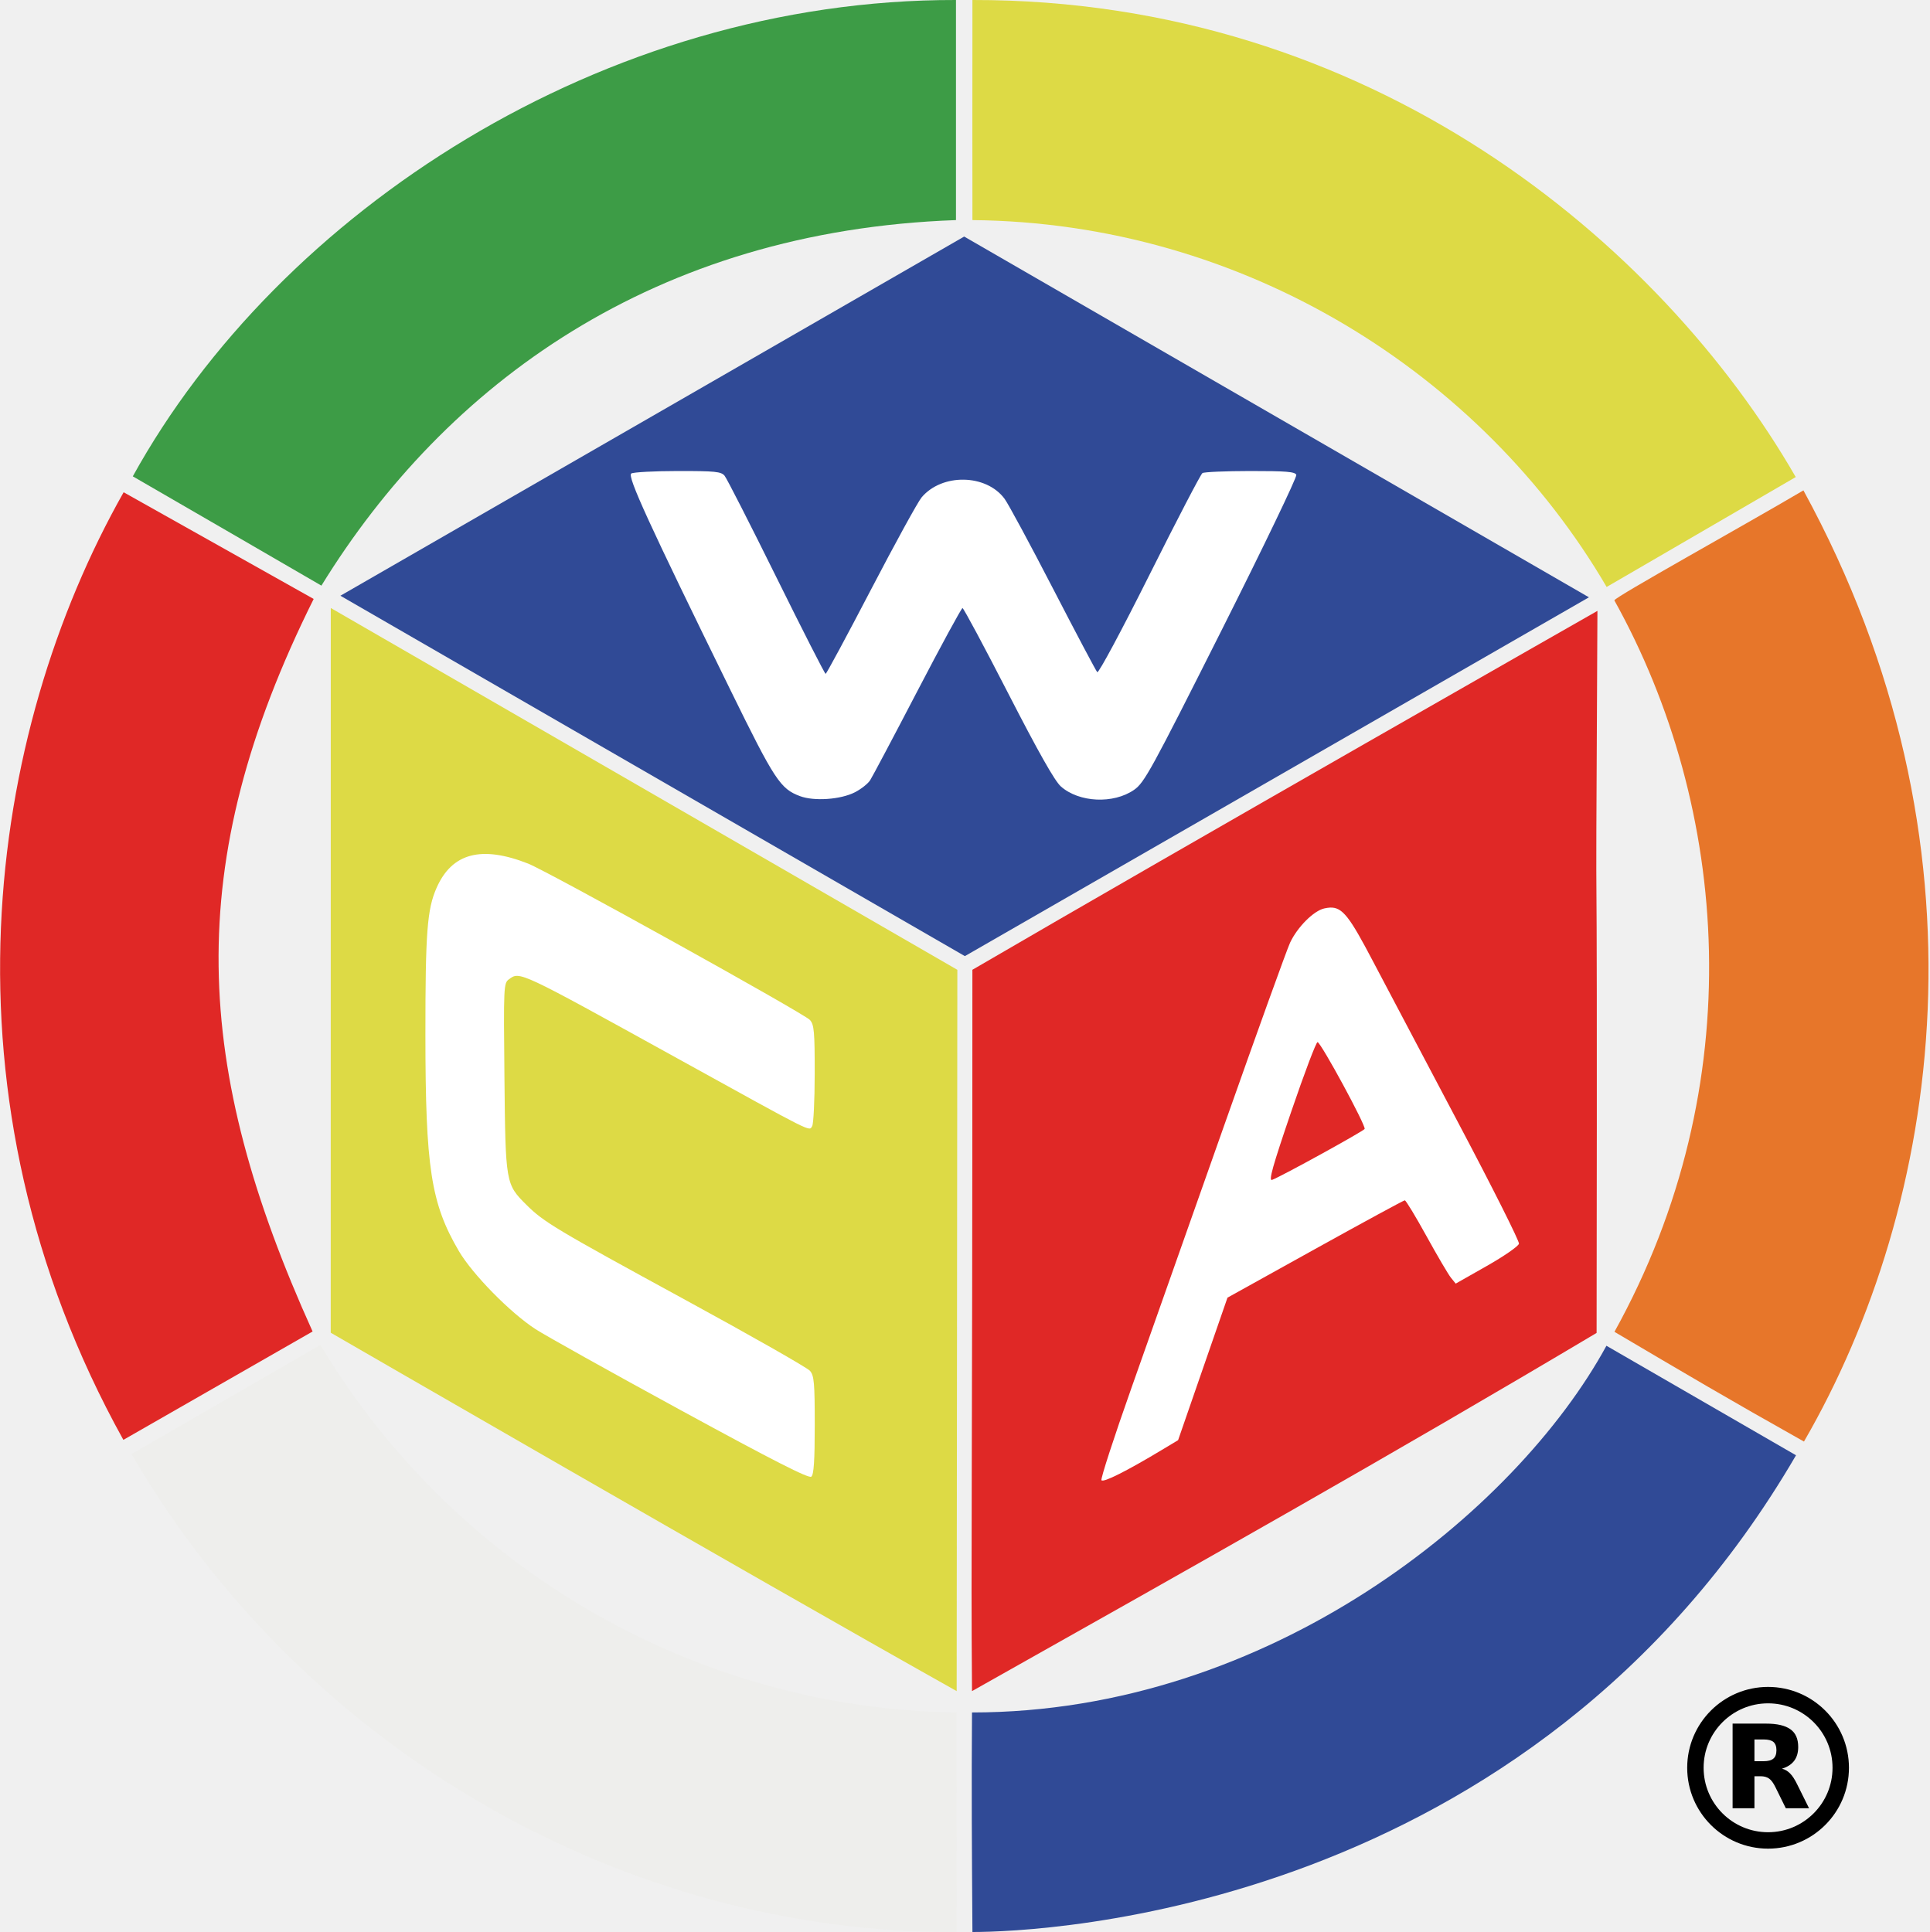
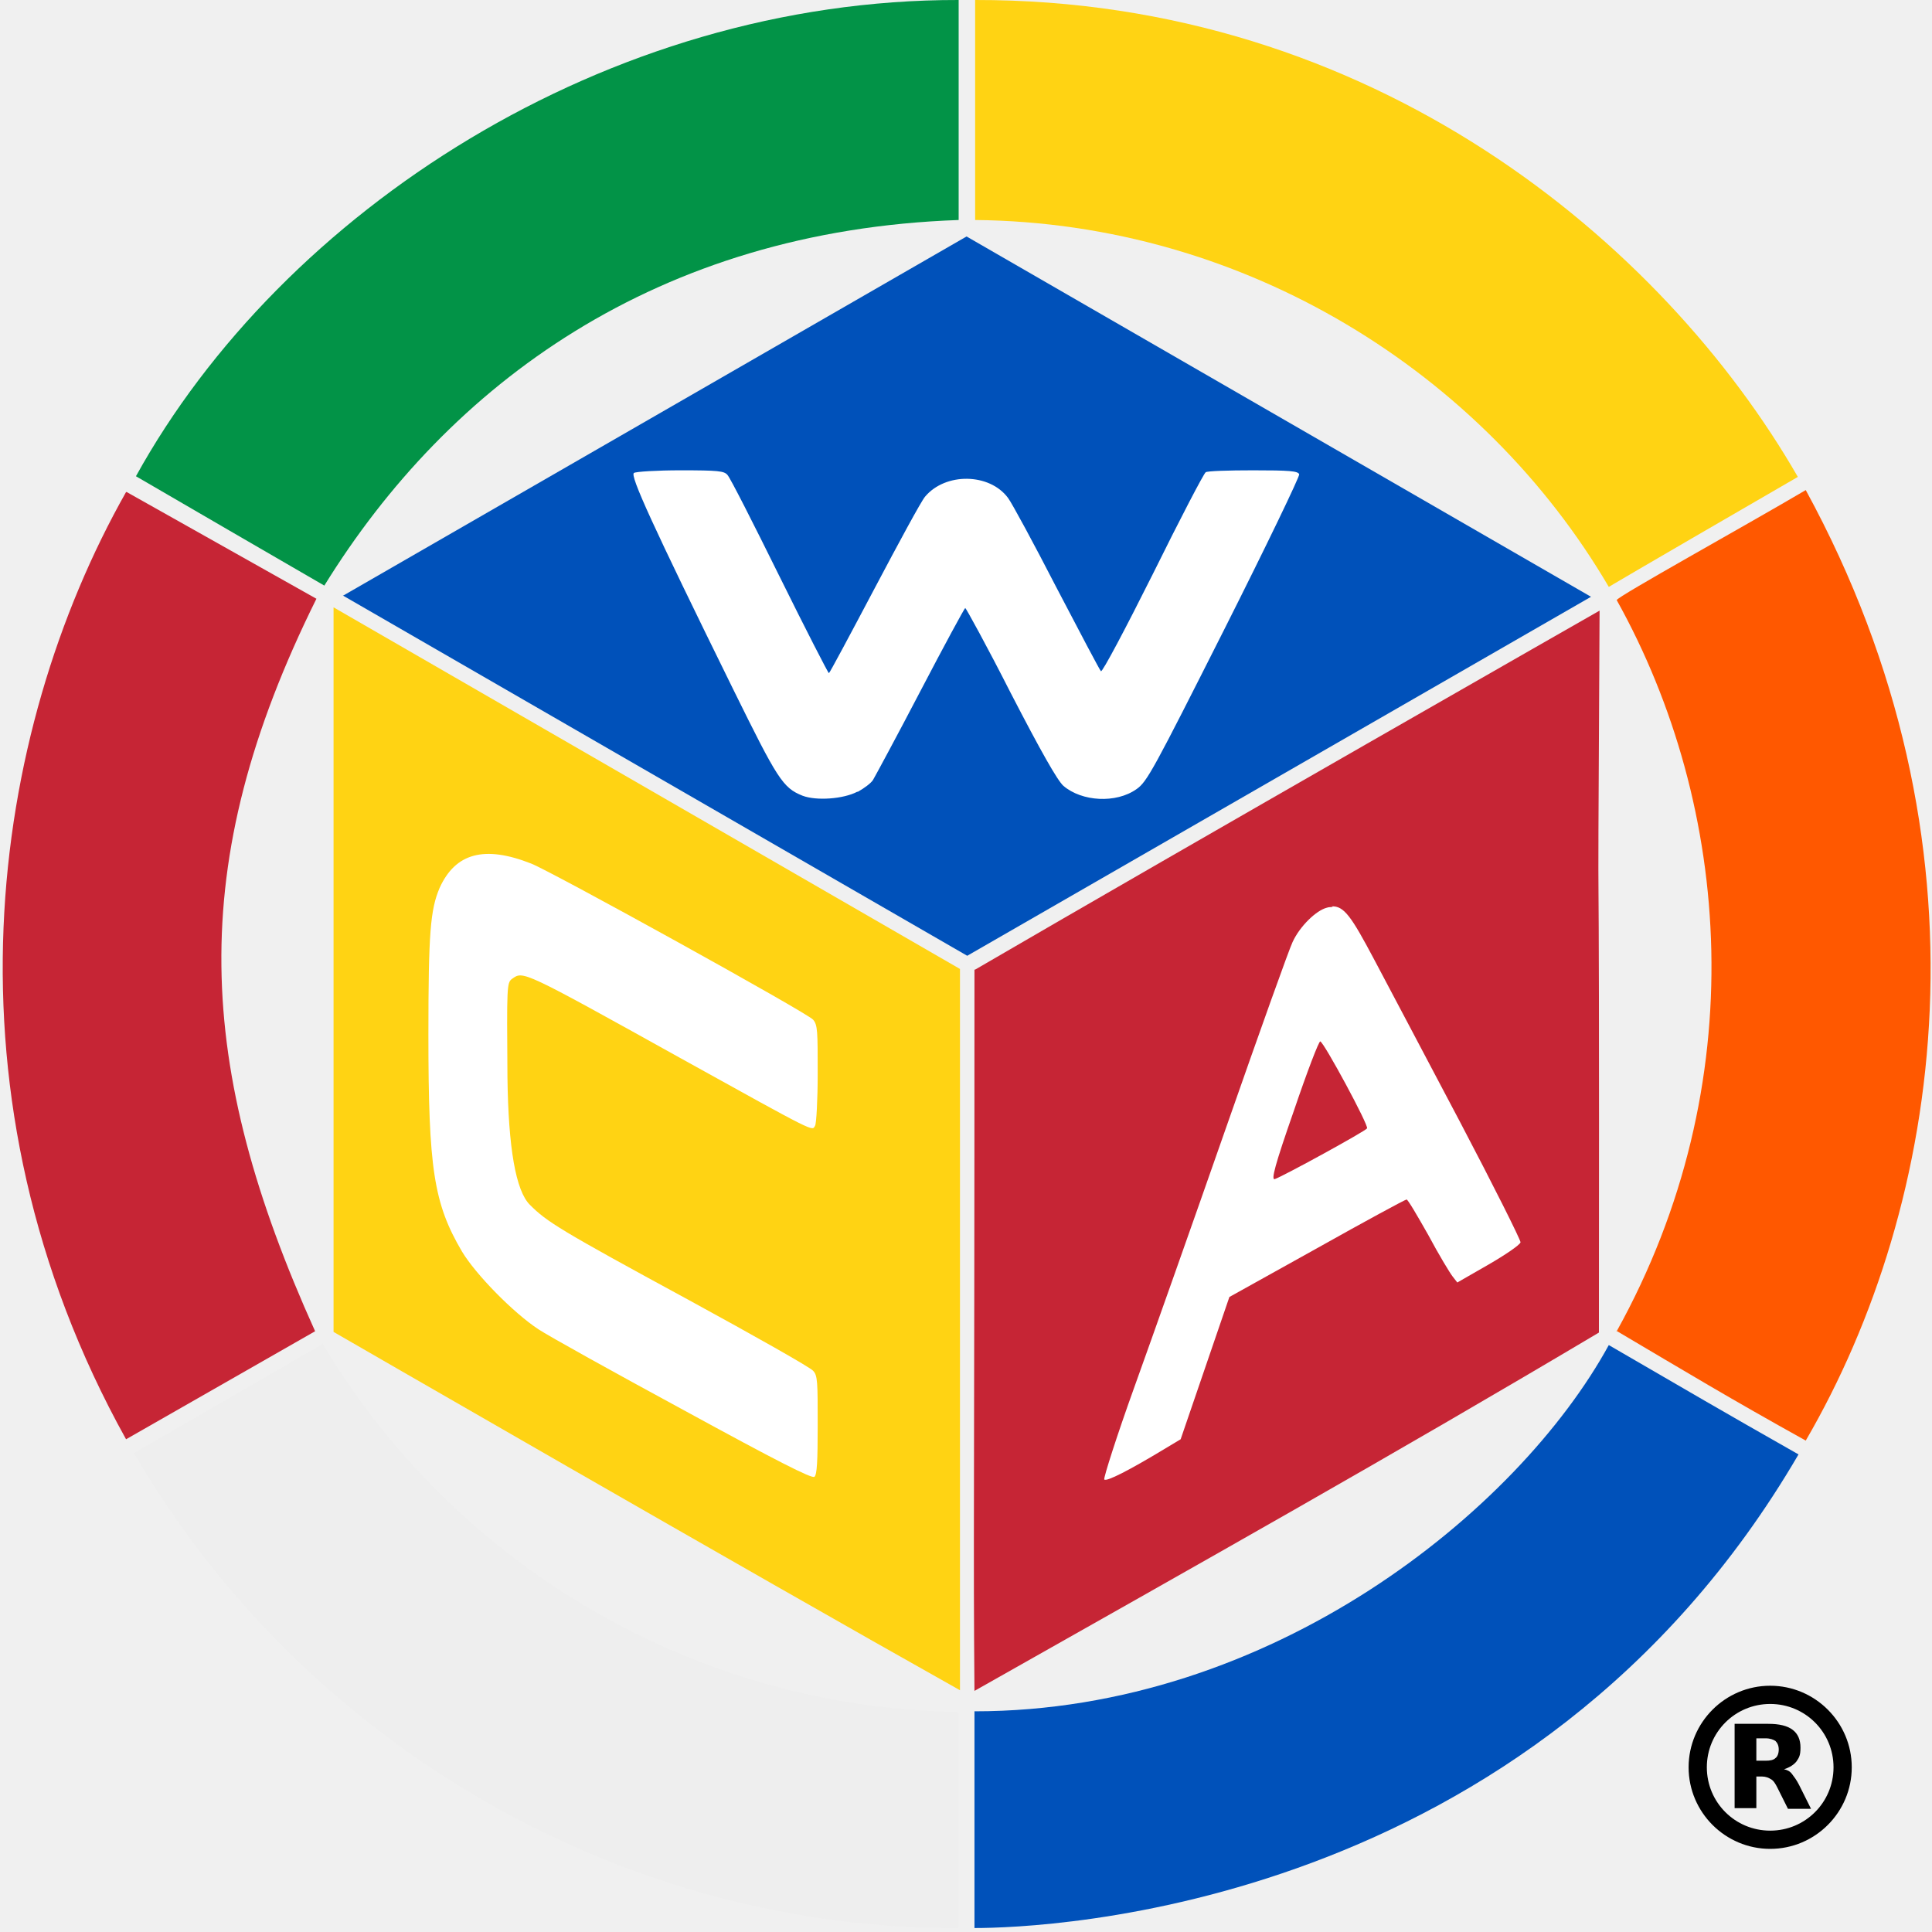
- <svg xmlns="http://www.w3.org/2000/svg" width="292.725" height="293.193" id="svg2" version="1.0" xml:space="preserve">
-   <defs id="defs4" />
-   <g id="layer1" transform="translate(-440.9061,488.3075)">
-     <g id="g3312" transform="matrix(0.499989,0,0,0.499989,301.618,-244.854)">
-       <path style="fill:#ddda45" d="m 573.685,-420.114 c -0.024,-22.874 -0.026,-31.864 -5.7e-4,-66.804 120.721,-0.204 208.8,73.548 249.85,144.793 -51.71,30.087 -57.388,33.36 -57.388,33.36 -37.929,-64.868 -110.153,-110.572 -192.462,-111.348 z" id="path8" />
-       <path style="fill:#ddda45" d="m 378.948,-82.414 0.017,-219.964 190.143,109.817 -0.205,218.928 C 505.27,-9.345 378.948,-82.414 378.948,-82.414 Z" id="path2730" />
-       <path style="fill:#e7762a" d="m 768.518,-82.684 c 41.541,-74.989 34.941,-159.138 -0.034,-222.02 0.454,-1.183 38.325,-22.148 57.383,-33.371 58.66,107.446 41.826,216.707 0.163,288.696 -23.311,-13.087 -35.581,-20.368 -57.512,-33.306 z" id="path2726" />
-       <path style="fill:#e02826" d="m 316.104,-337.508 57.667,32.385 c -40.297,80.923 -36.518,142.258 -0.329,222.337 l -57.419,32.897 c -57.751,-104.048 -41.372,-214.336 0.08,-287.619 z" id="path4" />
-       <path style="fill:#e02826" d="m 573.673,-192.568 c 64.293,-37.496 189.679,-108.937 189.679,-108.937 -0.774,146.842 0.061,9.343 -0.25,219.153 -62.292,37.076 -120.522,69.866 -189.547,108.719 -0.361,-46.068 0.118,-53.392 0.118,-218.935 z" id="path2724" />
-       <path style="fill:#3d9c46" d="m 318.881,-342.336 c 44.334,-80.287 142.732,-144.809 249.811,-144.582 v 66.804 c -91.542,3.259 -154.862,49.702 -192.572,110.947 -21.801,-12.612 -32.438,-18.868 -57.238,-33.17 z" id="path2722" />
-       <path id="path2802" d="M 375.796,-78.706 C 418.025,-8.4 492.503,31.902 568.844,32.845 l 0.06,66.637 C 468.672,100.097 370.962,44.712 318.491,-45.59 Z" style="fill:#eeeeec" />
-       <path style="fill:#304a96" d="m 381.885,-306.101 189.294,-109.019 189.596,109.496 -189.384,108.909 z" id="path5" />
-       <path style="fill:#304a96" d="m 573.684,99.482 c -0.172,-25.479 -0.302,-43.976 -0.129,-66.637 90.276,0.025 165.003,-60.802 192.529,-111.298 24.8,14.313 34.07,19.703 57.534,33.24 C 742.692,93.689 594.445,99.482 573.684,99.482 Z" id="path2720" />
-       <path style="fill:#ffffff;fill-opacity:1" d="m 525.833,-54.367 c 0,-12.879 -0.188,-15.005 -1.456,-16.485 -0.801,-0.935 -17.747,-10.58 -37.658,-21.435 -39.429,-21.496 -43.117,-23.701 -48.346,-28.902 -6.357,-6.324 -6.385,-6.487 -6.709,-38.716 -0.278,-27.688 -0.236,-28.606 1.361,-29.776 3.337,-2.443 2.774,-2.707 51.015,23.942 42.214,23.32 40.004,22.209 41.007,20.623 0.418,-0.66 0.766,-7.807 0.773,-15.88 0.012,-12.806 -0.173,-14.891 -1.444,-16.337 -1.698,-1.932 -79.428,-45.069 -85.543,-47.473 -14.16,-5.567 -23.087,-3.205 -27.75,7.34 -2.878,6.508 -3.412,13.501 -3.403,44.518 0.012,40.531 1.673,51.289 10.148,65.745 4.126,7.037 15.551,18.686 23.221,23.675 3.031,1.972 22.879,13.053 44.107,24.625 28.195,15.37 38.877,20.809 39.637,20.181 0.761,-0.629 1.04,-4.83 1.04,-15.645 z" id="path7" />
-       <path style="fill:#ffffff;fill-opacity:1" d="m 538.006,-246.439 c 1.862,-0.95 3.945,-2.591 4.629,-3.647 0.684,-1.056 7.142,-13.249 14.352,-27.095 7.209,-13.846 13.369,-25.174 13.687,-25.174 0.319,0 6.557,11.642 13.862,25.872 9.124,17.772 14.126,26.62 15.977,28.26 5.524,4.897 15.957,5.385 22.227,1.038 3.113,-2.158 5.165,-5.9 26.53,-48.383 12.736,-25.324 22.952,-46.574 22.704,-47.221 -0.364,-0.949 -3.081,-1.175 -14.001,-1.164 -7.452,0.01 -13.973,0.288 -14.49,0.624 -0.517,0.336 -7.752,14.236 -16.077,30.888 -8.42,16.842 -15.448,29.952 -15.84,29.544 -0.387,-0.404 -6.409,-11.781 -13.383,-25.284 -6.974,-13.503 -13.61,-25.808 -14.747,-27.346 -5.586,-7.553 -18.998,-7.774 -25.181,-0.416 -1.125,1.339 -8.038,13.934 -15.361,27.989 -7.323,14.055 -13.516,25.558 -13.762,25.563 -0.246,0.01 -6.972,-13.193 -14.948,-29.327 -7.976,-16.134 -15.042,-29.991 -15.702,-30.792 -1.051,-1.274 -2.821,-1.455 -14.179,-1.444 -7.138,0.01 -13.504,0.346 -14.147,0.753 -1.283,0.812 5.249,15.078 30.135,65.811 13.389,27.295 15.092,29.891 21.081,32.12 4.297,1.6 12.31,1.036 16.635,-1.17 z" id="path6" />
-       <path id="path2" style="fill:#ffffff;fill-opacity:1" d="M 682.22 -211.447 C 681.678 -211.423 681.103 -211.334 680.478 -211.197 C 677.245 -210.487 672.305 -205.541 670.079 -200.79 C 669.123 -198.75 660.081 -173.674 649.989 -145.066 C 639.897 -116.459 627.292 -80.775 621.981 -65.768 C 616.669 -50.76 612.555 -38.106 612.84 -37.646 C 613.345 -36.829 620.461 -40.394 631.11 -46.803 L 636.102 -49.807 L 643.59 -71.432 L 651.083 -93.054 L 677.693 -107.827 C 692.33 -115.952 704.572 -122.597 704.896 -122.597 C 705.22 -122.597 708.177 -117.715 711.467 -111.745 C 714.756 -105.776 718.101 -100.088 718.897 -99.105 L 720.342 -97.315 L 729.811 -102.691 C 735.018 -105.647 739.397 -108.681 739.542 -109.433 C 739.686 -110.185 731.417 -126.657 721.166 -146.035 C 710.916 -165.414 699.223 -187.564 695.181 -195.259 C 688.222 -208.509 686.014 -211.614 682.22 -211.447 z M 678.427 -170.618 C 679.599 -170.242 693.221 -145.093 692.705 -144.258 C 692.241 -143.507 667.47 -129.873 664.622 -128.801 C 663.497 -128.377 664.77 -132.916 670.446 -149.555 C 674.442 -161.267 678.033 -170.744 678.427 -170.618 z " />
-       <g id="g1" transform="matrix(2.000044,0,0,2.000044,910.0962,-636.4211)">
-         <g id="g2" transform="matrix(0.1245845,0,0,0.1245845,-46.75477,344.2134)">
-           <g id="g3" transform="translate(-93.69652,-2082.586)">
-             <circle cx="87.888" cy="2073.02" r="88.5" fill="none" stroke="#000000" stroke-width="20" id="circle1" />
-             <path d="m 82.488,2065.02 c 5.5,0 9.5,-1.1 11.9,-3.2 2.4,-2 3.7,-5.4 3.7,-10.2 0,-4.7 -1.3,-8 -3.7,-10.1 -2.4,-2 -6.4,-3 -11.9,-3 h -11.2 v 26.5 h 11.2 m -11.2,18.3 v 39 H 44.688 v -103.1 h 40.6 c 13.6,0 23.5,2.3 29.8,6.9 6.4,4.5 9.5,11.7 9.5,21.6 0,6.8 -1.6,12.4 -4.9,16.8 -3.3,4.3 -8.2,7.6 -14.9,9.6 3.7,0.9 6.9,2.8 9.8,5.7 2.9,2.9 5.8,7.3 8.7,13.3 l 14.5,29.2 h -28.3 l -12.6,-25.6 c -2.5,-5.1 -5.1,-8.7 -7.7,-10.5 -2.6,-1.9 -6.1,-2.9 -10.4,-2.9 h -7.5" id="path1" />
-           </g>
-         </g>
-       </g>
-     </g>
-   </g>
+ <svg xmlns="http://www.w3.org/2000/svg" width="265" height="265" viewBox="0 0 265 265" fill="none" version="1.1" id="svg14">
+   <defs id="defs14" />
+   <path d="M133.752 30.177V0C188.323 -0.09 228.077 33.249 246.599 65.414C223.198 78.966 220.669 80.502 220.669 80.502C203.502 51.229 170.886 30.538 133.752 30.177Z" fill="#FFD313" id="path1" />
+   <path d="M45.751 182.688V83.303L131.674 132.905V231.839C102.852 215.666 45.751 182.688 45.751 182.688Z" fill="#FFD313" id="path2" />
+   <path d="M221.753 182.598C240.546 148.717 237.564 110.679 221.753 82.309C221.934 81.767 239.1 72.28 247.683 67.221C274.156 115.739 266.567 165.16 247.683 197.596C237.112 191.723 231.601 188.38 221.663 182.507L221.753 182.598Z" fill="#FF5800" id="path3" />
+   <path d="M17.381 67.492L43.402 82.128C25.241 118.72 26.868 146.367 43.221 182.598L17.291 197.415C-8.821 150.433 -1.412 100.56 17.291 67.492H17.381Z" fill="#C62535" id="path4" />
+   <path d="M133.752 132.996C162.754 116.1 219.404 83.755 219.404 83.755C219.042 150.072 219.404 88.001 219.313 182.779C191.214 199.493 164.832 214.311 133.661 231.929C133.481 211.149 133.661 207.806 133.661 132.996H133.752Z" fill="#C62535" id="path5" />
+   <path d="M18.646 65.323C38.703 29.003 83.156 -0.09 131.493 0V30.177C90.113 31.623 61.562 52.674 44.486 80.322C34.638 74.629 29.849 71.829 18.646 65.323Z" fill="#029347" id="path6" />
+   <path d="M44.305 184.405C63.369 216.208 97.07 234.368 131.493 234.82V264.455C86.318 264.726 42.137 240.151 18.375 199.313L44.305 184.314V184.405Z" fill="#EEEEEE" id="path7" />
+   <path d="M47.106 81.676L132.577 32.435L218.229 81.857L132.668 131.098L47.016 81.676H47.106Z" fill="#0051BA" id="path8" />
+   <path d="M133.662 264.455V234.73C174.41 234.73 208.2 207.263 220.669 184.495C231.872 191 236.028 193.44 246.69 199.493C210.098 262.196 143.058 264.455 133.662 264.455Z" fill="#0051BA" id="path9" />
+   <path d="M112.158 195.428C112.158 189.645 112.158 188.651 111.526 188.019C111.164 187.567 103.485 183.23 94.54 178.351C76.741 168.684 75.024 167.6 72.675 165.251C70.748 163.323 69.724 157.481 69.603 147.723C69.513 135.254 69.513 134.803 70.236 134.261C71.772 133.176 71.501 132.996 93.275 145.103C112.339 155.674 111.345 155.131 111.797 154.409C111.977 154.138 112.158 150.885 112.158 147.271C112.158 141.489 112.158 140.585 111.526 139.862C110.803 138.959 75.657 119.534 72.856 118.449C66.441 115.919 62.466 117.004 60.297 121.792C59.032 124.774 58.761 127.936 58.761 141.94C58.761 160.281 59.484 165.07 63.369 171.666C65.266 174.828 70.416 180.068 73.85 182.327C75.205 183.23 84.15 188.2 93.817 193.44C106.556 200.397 111.345 202.836 111.706 202.565C112.068 202.294 112.158 200.397 112.158 195.518V195.428Z" fill="white" id="path10" />
+   <path d="M117.67 108.601C118.483 108.149 119.477 107.427 119.748 106.975C120.019 106.523 123 101.012 126.253 94.778C129.506 88.543 132.306 83.393 132.397 83.393C132.487 83.393 135.378 88.634 138.631 95.049C142.787 103.09 145.046 107.065 145.859 107.788C148.389 109.956 153.087 110.227 155.888 108.24C157.333 107.246 158.237 105.529 167.904 86.375C173.687 74.9 178.295 65.323 178.204 65.052C178.024 64.601 176.849 64.51 171.88 64.51C168.537 64.51 165.555 64.601 165.375 64.781C165.103 64.962 161.851 71.196 158.147 78.695C154.352 86.285 151.19 92.248 151.009 92.067C150.828 91.886 148.118 86.736 144.955 80.683C141.793 74.539 138.812 69.028 138.269 68.305C135.74 64.872 129.686 64.781 126.885 68.124C126.343 68.757 123.271 74.449 119.928 80.773C116.585 87.098 113.785 92.338 113.694 92.338C113.604 92.338 110.532 86.375 106.918 79.057C103.304 71.738 100.142 65.504 99.78 65.143C99.329 64.601 98.515 64.51 93.365 64.51C90.113 64.51 87.222 64.691 86.951 64.872C86.409 65.233 89.3 71.648 100.593 94.597C106.647 106.884 107.37 108.059 110.08 109.143C111.978 109.866 115.682 109.595 117.579 108.601H117.67Z" fill="white" id="path11" />
+   <path d="M182.812 124.413C182.541 124.413 182.27 124.413 181.999 124.503C180.553 124.864 178.295 127.033 177.301 129.201C176.849 130.105 172.783 141.489 168.266 154.409C163.748 167.329 158.056 183.411 155.617 190.188C153.177 196.964 151.37 202.656 151.461 202.927C151.732 203.288 154.894 201.662 159.682 198.771L161.941 197.416L165.284 187.658L168.627 177.9L180.644 171.214C187.239 167.51 192.751 164.528 192.931 164.528C193.112 164.528 194.377 166.696 195.913 169.407C197.358 172.117 198.894 174.647 199.256 175.099L199.888 175.912L204.135 173.473C206.484 172.117 208.471 170.762 208.562 170.401C208.562 170.039 204.857 162.631 200.25 153.867C195.642 145.103 190.311 135.074 188.504 131.641C185.342 125.678 184.348 124.232 182.631 124.322L182.812 124.413ZM181.095 142.844C181.637 143.025 187.781 154.409 187.51 154.77C187.33 155.132 176.126 161.275 174.861 161.727C174.319 161.908 174.861 159.83 177.481 152.331C179.288 147 180.915 142.754 181.095 142.844Z" fill="white" id="path12" />
+   <path style="baseline-shift:baseline;display:inline;overflow:visible;vector-effect:none;fill:#000000;stroke-miterlimit:10;enable-background:accumulate;stop-color:#000000;stop-opacity:1;opacity:1" d="m 242.805,231.221 c -6.164,0 -11.189,5.025 -11.189,11.189 0,6.165 5.026,11.188 11.189,11.188 6.164,0 11.188,-5.023 11.188,-11.188 0,-6.165 -5.023,-11.189 -11.188,-11.189 z m 0,2.5 c 4.813,0 8.688,3.876 8.688,8.689 0,4.813 -3.874,8.688 -8.688,8.688 -4.812,0 -8.689,-3.874 -8.689,-8.688 0,-4.813 3.877,-8.689 8.689,-8.689 z" id="path13" />
+   <path d="m 242.172,241.506 c 0.632,0 1.084,-0.09 1.355,-0.361 0.271,-0.181 0.452,-0.633 0.452,-1.175 0,-0.542 -0.181,-0.903 -0.452,-1.174 -0.271,-0.181 -0.723,-0.362 -1.355,-0.362 h -1.265 v 3.072 m 0,6.505 h -2.981 v -11.564 h 4.607 c 1.536,0 2.621,0.271 3.343,0.813 0.723,0.542 1.085,1.355 1.085,2.439 0,1.084 -0.181,1.355 -0.543,1.897 -0.361,0.452 -0.903,0.814 -1.716,1.085 0.452,0.09 0.813,0.271 1.084,0.632 0.271,0.362 0.632,0.813 0.994,1.536 l 1.626,3.253 h -3.162 l -1.446,-2.892 c -0.271,-0.542 -0.542,-0.993 -0.903,-1.174 -0.271,-0.181 -0.723,-0.361 -1.175,-0.361 h -0.813" fill="#000000" id="path14" />
</svg>
